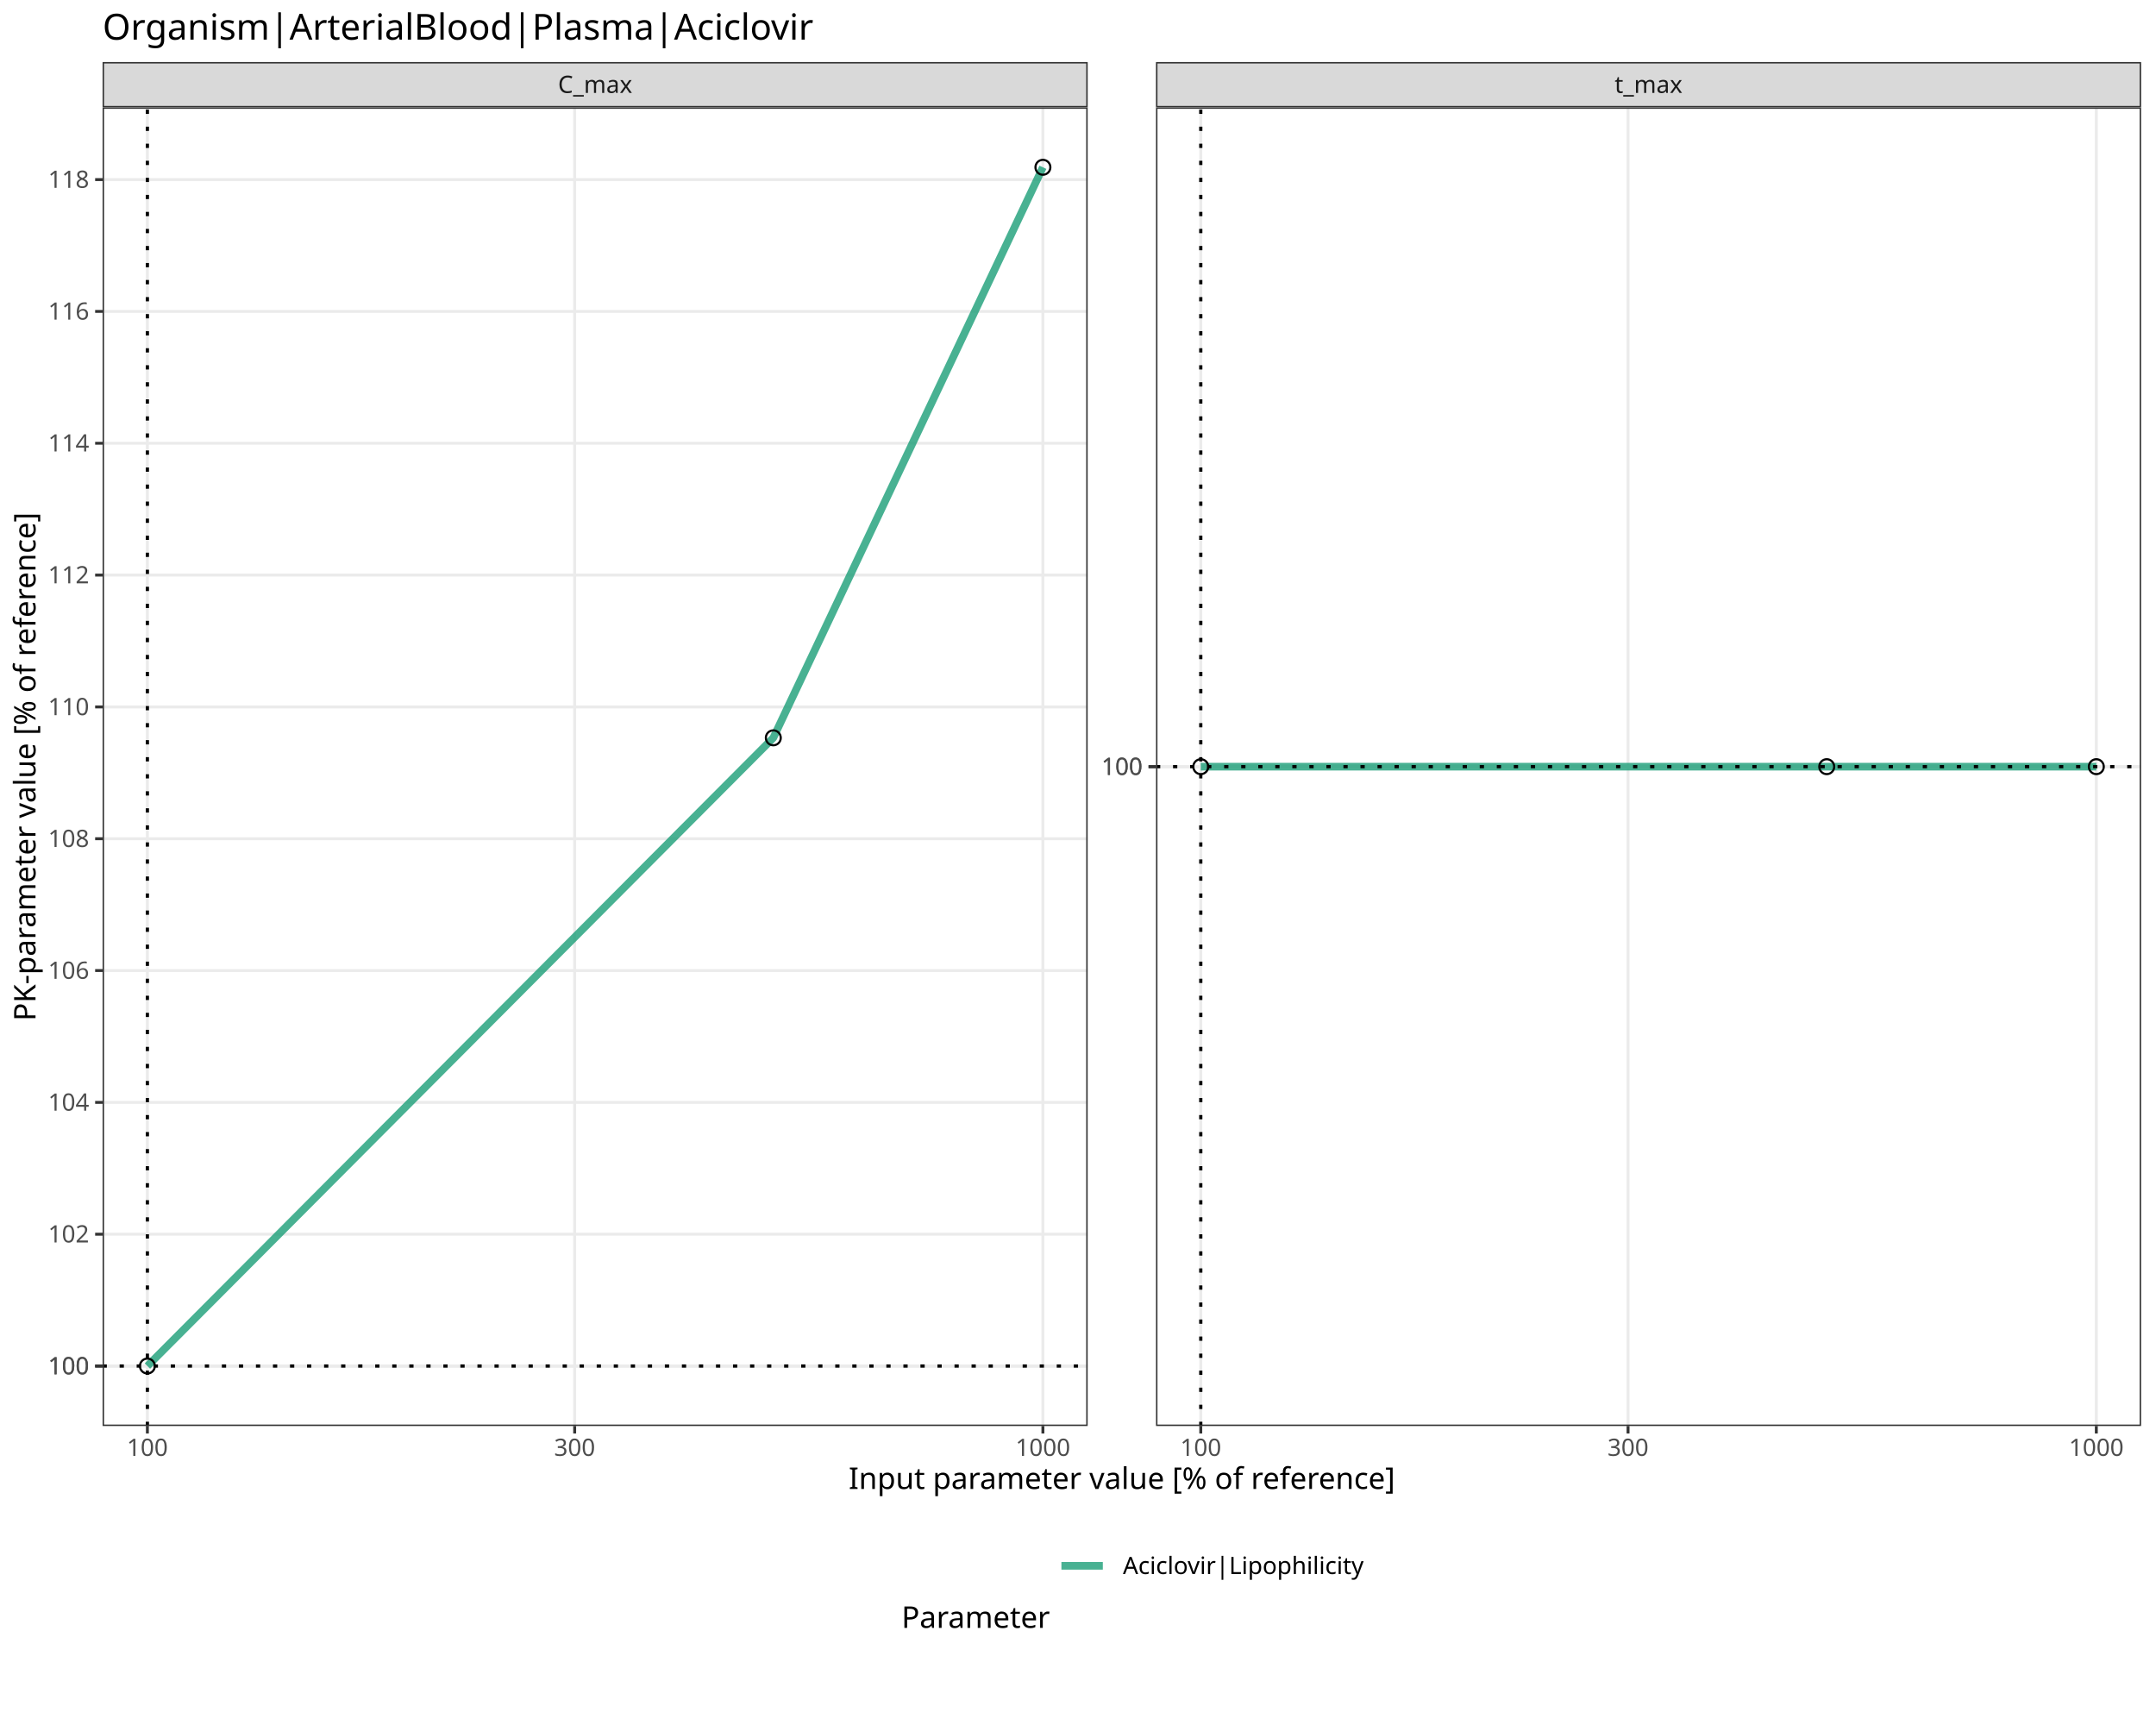
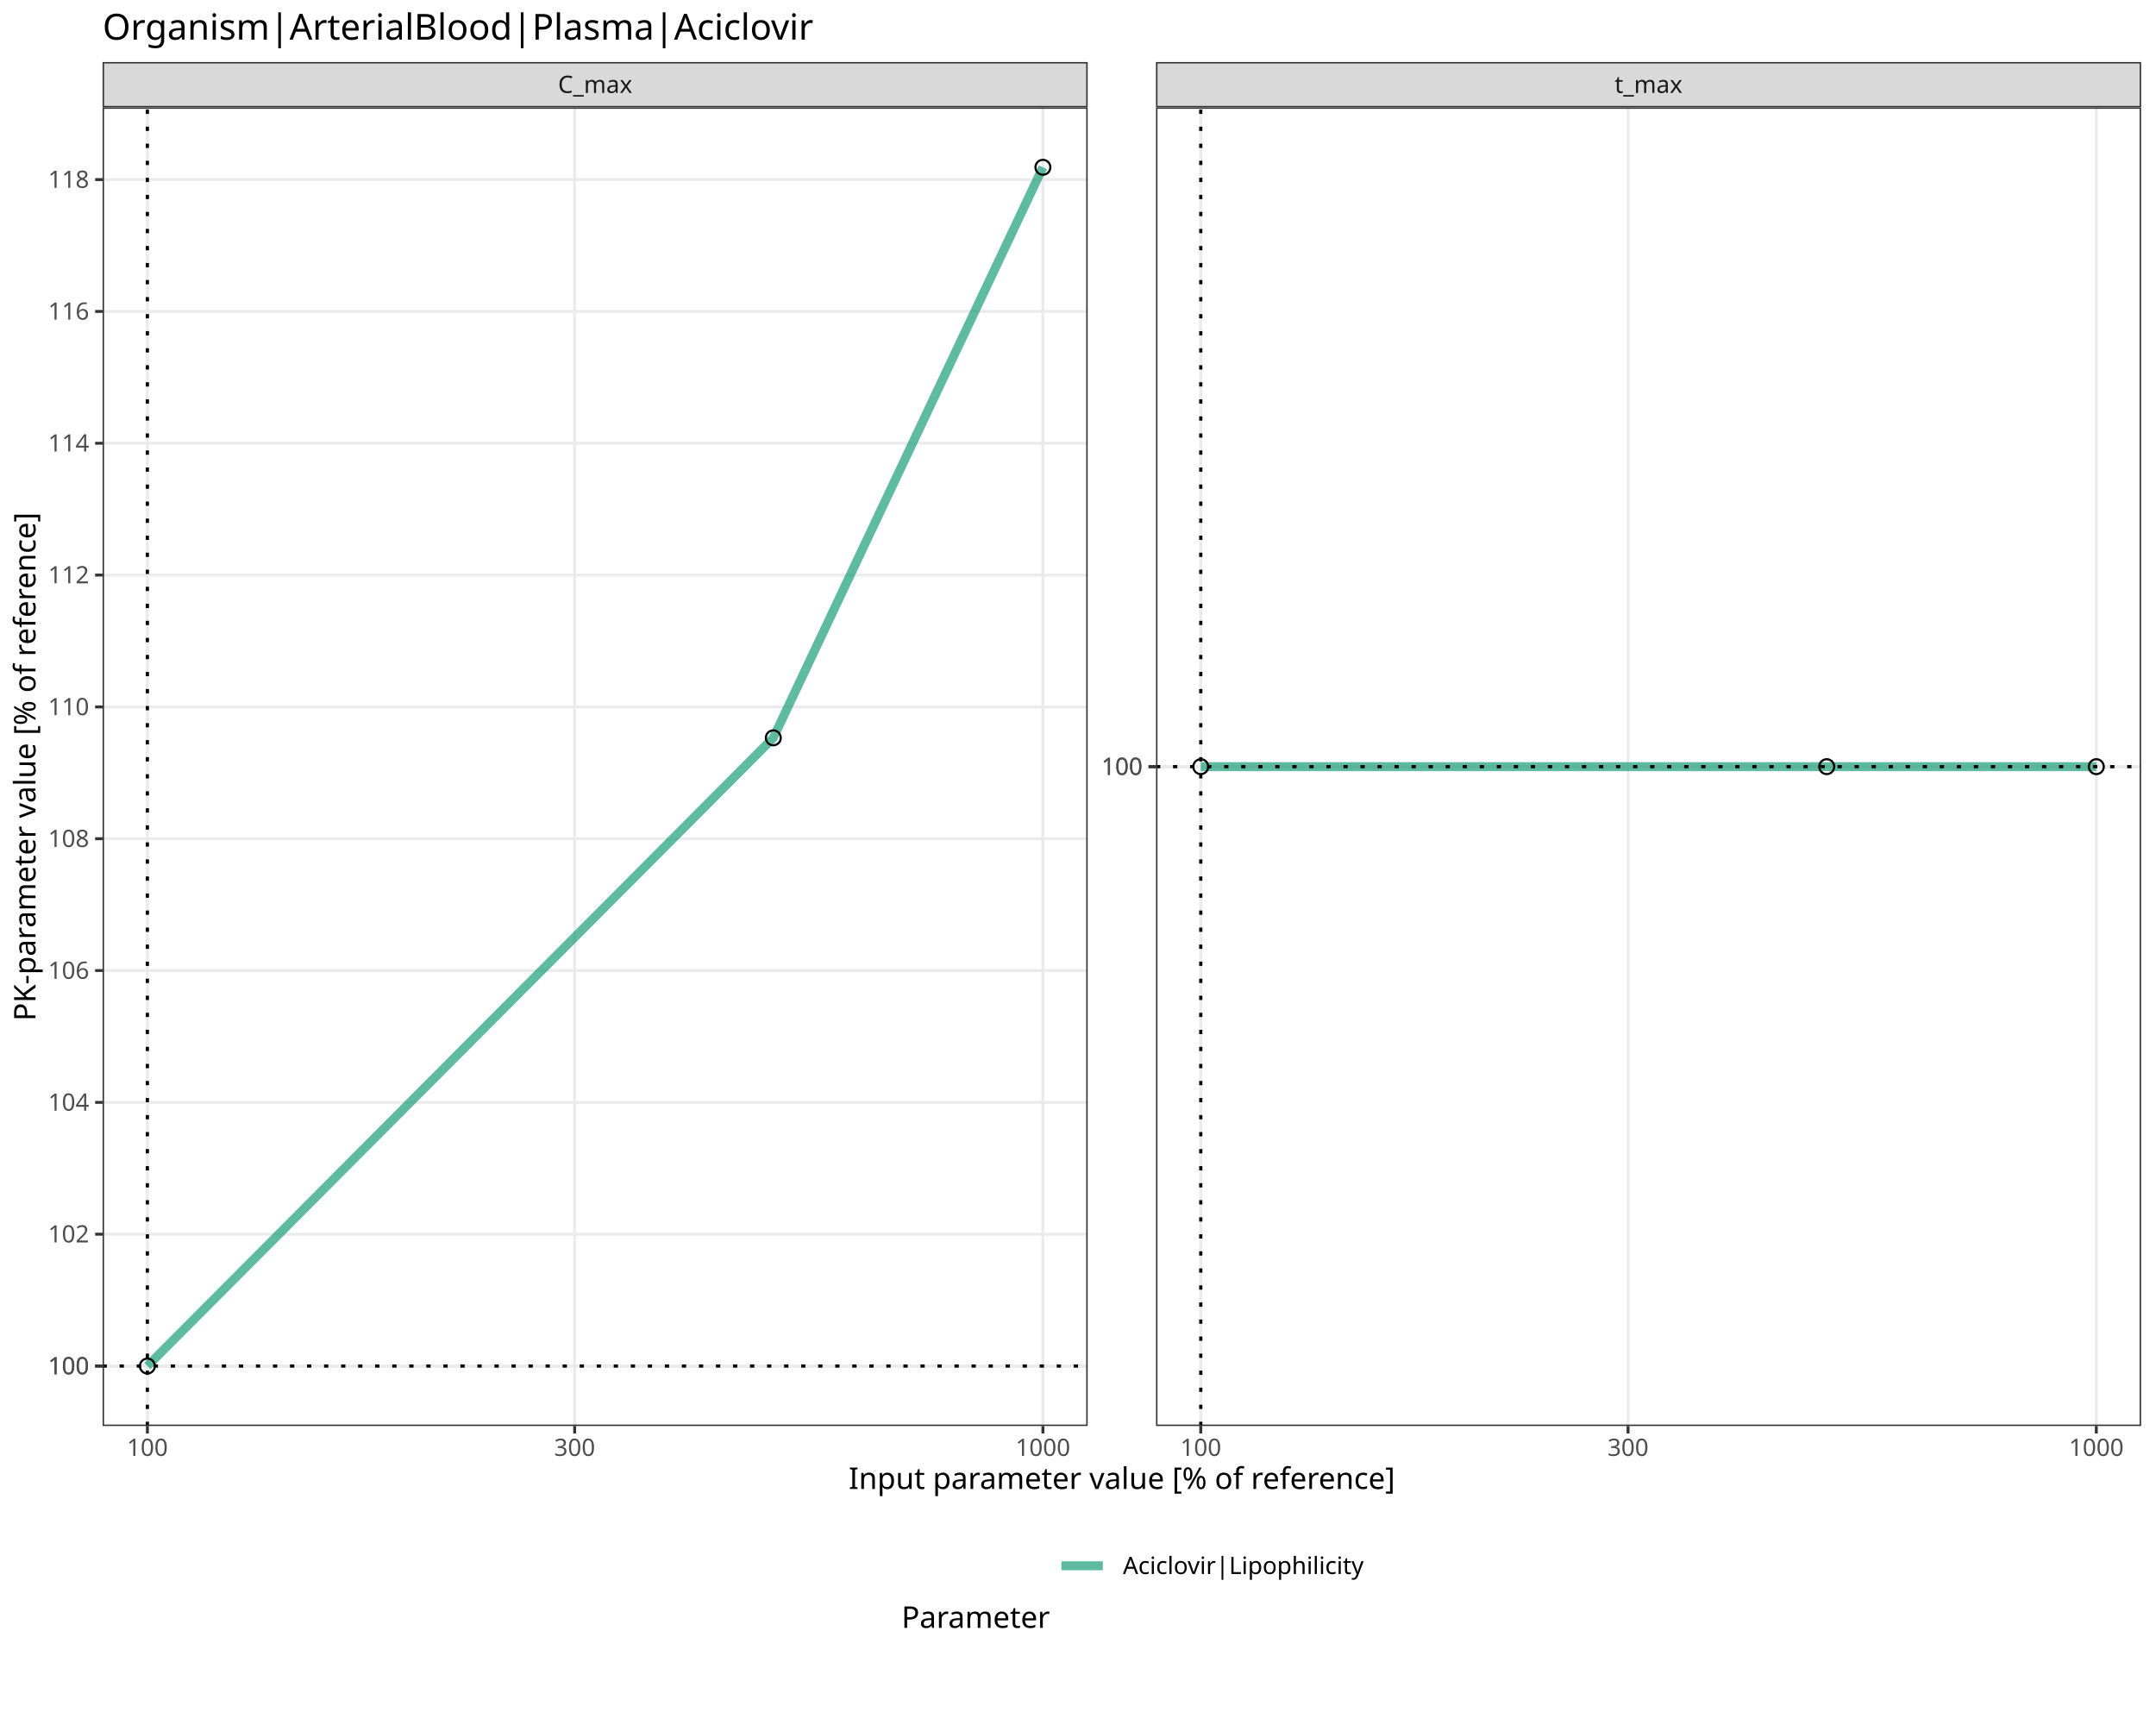
<svg xmlns="http://www.w3.org/2000/svg" class="svglite" data-engine-version="2.0" width="720.00pt" height="576.00pt" viewBox="0 0 720.00 576.00">
  <defs>
    <style type="text/css">
    .svglite line, .svglite polyline, .svglite polygon, .svglite path, .svglite rect, .svglite circle {
      fill: none;
      stroke: #000000;
      stroke-linecap: round;
      stroke-linejoin: round;
      stroke-miterlimit: 10.00;
    }
  </style>
  </defs>
  <rect width="100%" height="100%" style="stroke: none; fill: #FFFFFF;" />
  <defs>
    <clipPath id="cpMC4wMHw3MjAuMDB8MC4wMHw1NzYuMDA=">
      <rect x="0.00" y="0.00" width="720.00" height="576.00" />
    </clipPath>
  </defs>
  <g clip-path="url(#cpMC4wMHw3MjAuMDB8MC4wMHw1NzYuMDA=)">
    <rect x="0" y="0.00" width="720.00" height="576.00" style="stroke-width: 0.97; stroke: #FFFFFF; fill: #FFFFFF;" />
  </g>
  <defs>
    <clipPath id="cpMzQuMjZ8MzYzLjIzfDM1Ljg1fDQ3Ni4xNg==">
      <rect x="34.26" y="35.85" width="328.97" height="440.31" />
    </clipPath>
  </defs>
  <g clip-path="url(#cpMzQuMjZ8MzYzLjIzfDM1Ljg1fDQ3Ni4xNg==)">
    <rect x="34.26" y="35.85" width="328.97" height="440.31" style="stroke-width: 0.97; stroke: none; fill: #FFFFFF;" />
    <polyline points="34.26,456.14 363.23,456.14 " style="stroke-width: 0.97; stroke: #EBEBEB; stroke-linecap: butt;" />
    <polyline points="34.26,456.14 363.23,456.14 " style="stroke-width: 0.97; stroke: #EBEBEB; stroke-linecap: butt;" />
    <polyline points="34.26,412.12 363.23,412.12 " style="stroke-width: 0.97; stroke: #EBEBEB; stroke-linecap: butt;" />
    <polyline points="34.26,368.10 363.23,368.10 " style="stroke-width: 0.97; stroke: #EBEBEB; stroke-linecap: butt;" />
    <polyline points="34.26,324.08 363.23,324.08 " style="stroke-width: 0.97; stroke: #EBEBEB; stroke-linecap: butt;" />
    <polyline points="34.26,280.06 363.23,280.06 " style="stroke-width: 0.97; stroke: #EBEBEB; stroke-linecap: butt;" />
    <polyline points="34.26,236.05 363.23,236.05 " style="stroke-width: 0.97; stroke: #EBEBEB; stroke-linecap: butt;" />
    <polyline points="34.26,192.03 363.23,192.03 " style="stroke-width: 0.97; stroke: #EBEBEB; stroke-linecap: butt;" />
    <polyline points="34.26,148.01 363.23,148.01 " style="stroke-width: 0.97; stroke: #EBEBEB; stroke-linecap: butt;" />
    <polyline points="34.26,103.99 363.23,103.99 " style="stroke-width: 0.97; stroke: #EBEBEB; stroke-linecap: butt;" />
    <polyline points="34.26,59.97 363.23,59.97 " style="stroke-width: 0.97; stroke: #EBEBEB; stroke-linecap: butt;" />
    <polyline points="49.22,476.16 49.22,35.85 " style="stroke-width: 0.97; stroke: #EBEBEB; stroke-linecap: butt;" />
    <polyline points="191.91,476.16 191.91,35.85 " style="stroke-width: 0.97; stroke: #EBEBEB; stroke-linecap: butt;" />
    <polyline points="348.28,476.16 348.28,35.85 " style="stroke-width: 0.97; stroke: #EBEBEB; stroke-linecap: butt;" />
-     <polyline points="49.22,456.14 258.25,246.37 348.28,55.86 " style="stroke-width: 2.56; stroke: #1B9E77; stroke-opacity: 0.80; stroke-linecap: butt;" />
+     <polyline points="49.22,456.14 258.25,246.37 348.28,55.86 " style="stroke-width: 2.99; stroke: #1B9E77; stroke-opacity: 0.70; stroke-linecap: butt;" />
    <circle cx="49.22" cy="456.14" r="2.49" style="stroke-width: 0.71;" />
    <circle cx="258.25" cy="246.37" r="2.49" style="stroke-width: 0.71;" />
    <circle cx="348.28" cy="55.86" r="2.49" style="stroke-width: 0.71;" />
    <line x1="34.26" y1="456.14" x2="363.23" y2="456.14" style="stroke-width: 1.07; stroke-dasharray: 1.42,4.27; stroke-linecap: butt;" />
    <line x1="49.22" y1="476.16" x2="49.22" y2="35.85" style="stroke-width: 1.07; stroke-dasharray: 1.42,4.27; stroke-linecap: butt;" />
    <rect x="34.26" y="35.85" width="328.97" height="440.31" style="stroke-width: 0.97; stroke: #333333;" />
  </g>
  <g clip-path="url(#cpMC4wMHw3MjAuMDB8MC4wMHw1NzYuMDA=)">
</g>
  <defs>
    <clipPath id="cpMzg2LjA1fDcxNS4wMnwzNS44NXw0NzYuMTY=">
      <rect x="386.05" y="35.85" width="328.97" height="440.31" />
    </clipPath>
  </defs>
  <g clip-path="url(#cpMzg2LjA1fDcxNS4wMnwzNS44NXw0NzYuMTY=)">
    <rect x="386.05" y="35.85" width="328.97" height="440.31" style="stroke-width: 0.97; stroke: none; fill: #FFFFFF;" />
    <polyline points="386.05,256.00 715.02,256.00 " style="stroke-width: 0.97; stroke: #EBEBEB; stroke-linecap: butt;" />
    <polyline points="386.05,256.00 715.02,256.00 " style="stroke-width: 0.97; stroke: #EBEBEB; stroke-linecap: butt;" />
    <polyline points="401.00,476.16 401.00,35.85 " style="stroke-width: 0.97; stroke: #EBEBEB; stroke-linecap: butt;" />
    <polyline points="543.69,476.16 543.69,35.85 " style="stroke-width: 0.97; stroke: #EBEBEB; stroke-linecap: butt;" />
    <polyline points="700.07,476.16 700.07,35.85 " style="stroke-width: 0.97; stroke: #EBEBEB; stroke-linecap: butt;" />
-     <polyline points="401.00,256.00 610.04,256.00 700.07,256.00 " style="stroke-width: 2.56; stroke: #1B9E77; stroke-opacity: 0.80; stroke-linecap: butt;" />
+     <polyline points="401.00,256.00 610.04,256.00 700.07,256.00 " style="stroke-width: 2.99; stroke: #1B9E77; stroke-opacity: 0.70; stroke-linecap: butt;" />
    <circle cx="401.00" cy="256.00" r="2.49" style="stroke-width: 0.71;" />
    <circle cx="610.04" cy="256.00" r="2.49" style="stroke-width: 0.71;" />
    <circle cx="700.07" cy="256.00" r="2.49" style="stroke-width: 0.71;" />
    <line x1="386.05" y1="256.00" x2="715.02" y2="256.00" style="stroke-width: 1.07; stroke-dasharray: 1.42,4.27; stroke-linecap: butt;" />
    <line x1="401.00" y1="476.16" x2="401.00" y2="35.85" style="stroke-width: 1.07; stroke-dasharray: 1.42,4.27; stroke-linecap: butt;" />
    <rect x="386.05" y="35.85" width="328.97" height="440.31" style="stroke-width: 0.97; stroke: #333333;" />
  </g>
  <g clip-path="url(#cpMC4wMHw3MjAuMDB8MC4wMHw1NzYuMDA=)">
</g>
  <defs>
    <clipPath id="cpMzQuMjZ8MzYzLjIzfDIwLjcxfDM1Ljg1">
      <rect x="34.26" y="20.71" width="328.97" height="15.14" />
    </clipPath>
  </defs>
  <g clip-path="url(#cpMzQuMjZ8MzYzLjIzfDIwLjcxfDM1Ljg1)">
    <rect x="34.26" y="20.71" width="328.97" height="15.14" style="stroke-width: 0.97; stroke: #333333; fill: #D9D9D9;" />
    <text x="198.75" y="31.03" text-anchor="middle" style="font-size: 8.00px; fill: #1A1A1A; font-family: sans;" textLength="25.35px" lengthAdjust="spacingAndGlyphs">C_max</text>
  </g>
  <g clip-path="url(#cpMC4wMHw3MjAuMDB8MC4wMHw1NzYuMDA=)">
</g>
  <defs>
    <clipPath id="cpMzg2LjA1fDcxNS4wMnwyMC43MXwzNS44NQ==">
      <rect x="386.05" y="20.71" width="328.97" height="15.14" />
    </clipPath>
  </defs>
  <g clip-path="url(#cpMzg2LjA1fDcxNS4wMnwyMC43MXwzNS44NQ==)">
    <rect x="386.05" y="20.71" width="328.97" height="15.14" style="stroke-width: 0.97; stroke: #333333; fill: #D9D9D9;" />
    <text x="550.53" y="31.03" text-anchor="middle" style="font-size: 8.00px; fill: #1A1A1A; font-family: sans;" textLength="21.79px" lengthAdjust="spacingAndGlyphs">t_max</text>
  </g>
  <g clip-path="url(#cpMC4wMHw3MjAuMDB8MC4wMHw1NzYuMDA=)">
    <polyline points="49.22,478.65 49.22,476.16 " style="stroke-width: 0.97; stroke: #333333; stroke-linecap: butt;" />
    <polyline points="191.91,478.65 191.91,476.16 " style="stroke-width: 0.97; stroke: #333333; stroke-linecap: butt;" />
    <polyline points="348.28,478.65 348.28,476.16 " style="stroke-width: 0.97; stroke: #333333; stroke-linecap: butt;" />
    <text x="49.22" y="486.14" text-anchor="middle" style="font-size: 8.00px; fill: #4D4D4D; font-family: sans;" textLength="13.35px" lengthAdjust="spacingAndGlyphs">100</text>
    <text x="191.91" y="486.14" text-anchor="middle" style="font-size: 8.00px; fill: #4D4D4D; font-family: sans;" textLength="13.35px" lengthAdjust="spacingAndGlyphs">300</text>
    <text x="348.28" y="486.14" text-anchor="middle" style="font-size: 8.00px; fill: #4D4D4D; font-family: sans;" textLength="17.80px" lengthAdjust="spacingAndGlyphs">1000</text>
    <polyline points="401.00,478.65 401.00,476.16 " style="stroke-width: 0.97; stroke: #333333; stroke-linecap: butt;" />
    <polyline points="543.69,478.65 543.69,476.16 " style="stroke-width: 0.97; stroke: #333333; stroke-linecap: butt;" />
    <polyline points="700.07,478.65 700.07,476.16 " style="stroke-width: 0.97; stroke: #333333; stroke-linecap: butt;" />
    <text x="401.00" y="486.14" text-anchor="middle" style="font-size: 8.00px; fill: #4D4D4D; font-family: sans;" textLength="13.35px" lengthAdjust="spacingAndGlyphs">100</text>
    <text x="543.69" y="486.14" text-anchor="middle" style="font-size: 8.00px; fill: #4D4D4D; font-family: sans;" textLength="13.35px" lengthAdjust="spacingAndGlyphs">300</text>
    <text x="700.07" y="486.14" text-anchor="middle" style="font-size: 8.00px; fill: #4D4D4D; font-family: sans;" textLength="17.80px" lengthAdjust="spacingAndGlyphs">1000</text>
    <text x="381.56" y="258.75" text-anchor="end" style="font-size: 8.00px; fill: #4D4D4D; font-family: sans;" textLength="13.35px" lengthAdjust="spacingAndGlyphs">100</text>
    <text x="381.56" y="258.75" text-anchor="end" style="font-size: 8.00px; fill: #4D4D4D; font-family: sans;" textLength="13.35px" lengthAdjust="spacingAndGlyphs">100</text>
    <polyline points="383.56,256.00 386.05,256.00 " style="stroke-width: 0.97; stroke: #333333; stroke-linecap: butt;" />
    <polyline points="383.56,256.00 386.05,256.00 " style="stroke-width: 0.97; stroke: #333333; stroke-linecap: butt;" />
    <text x="29.78" y="458.89" text-anchor="end" style="font-size: 8.00px; fill: #4D4D4D; font-family: sans;" textLength="13.35px" lengthAdjust="spacingAndGlyphs">100</text>
    <text x="29.78" y="458.89" text-anchor="end" style="font-size: 8.00px; fill: #4D4D4D; font-family: sans;" textLength="13.35px" lengthAdjust="spacingAndGlyphs">100</text>
    <text x="29.78" y="414.87" text-anchor="end" style="font-size: 8.00px; fill: #4D4D4D; font-family: sans;" textLength="13.35px" lengthAdjust="spacingAndGlyphs">102</text>
    <text x="29.78" y="370.86" text-anchor="end" style="font-size: 8.00px; fill: #4D4D4D; font-family: sans;" textLength="13.35px" lengthAdjust="spacingAndGlyphs">104</text>
    <text x="29.78" y="326.84" text-anchor="end" style="font-size: 8.00px; fill: #4D4D4D; font-family: sans;" textLength="13.35px" lengthAdjust="spacingAndGlyphs">106</text>
    <text x="29.78" y="282.82" text-anchor="end" style="font-size: 8.00px; fill: #4D4D4D; font-family: sans;" textLength="13.35px" lengthAdjust="spacingAndGlyphs">108</text>
    <text x="29.78" y="238.80" text-anchor="end" style="font-size: 8.00px; fill: #4D4D4D; font-family: sans;" textLength="13.35px" lengthAdjust="spacingAndGlyphs">110</text>
    <text x="29.78" y="194.78" text-anchor="end" style="font-size: 8.00px; fill: #4D4D4D; font-family: sans;" textLength="13.35px" lengthAdjust="spacingAndGlyphs">112</text>
    <text x="29.78" y="150.76" text-anchor="end" style="font-size: 8.00px; fill: #4D4D4D; font-family: sans;" textLength="13.35px" lengthAdjust="spacingAndGlyphs">114</text>
    <text x="29.78" y="106.74" text-anchor="end" style="font-size: 8.00px; fill: #4D4D4D; font-family: sans;" textLength="13.35px" lengthAdjust="spacingAndGlyphs">116</text>
    <text x="29.78" y="62.72" text-anchor="end" style="font-size: 8.00px; fill: #4D4D4D; font-family: sans;" textLength="13.35px" lengthAdjust="spacingAndGlyphs">118</text>
    <polyline points="31.77,456.14 34.26,456.14 " style="stroke-width: 0.97; stroke: #333333; stroke-linecap: butt;" />
    <polyline points="31.77,456.14 34.26,456.14 " style="stroke-width: 0.97; stroke: #333333; stroke-linecap: butt;" />
    <polyline points="31.77,412.12 34.26,412.12 " style="stroke-width: 0.97; stroke: #333333; stroke-linecap: butt;" />
    <polyline points="31.77,368.10 34.26,368.10 " style="stroke-width: 0.97; stroke: #333333; stroke-linecap: butt;" />
    <polyline points="31.77,324.08 34.26,324.08 " style="stroke-width: 0.97; stroke: #333333; stroke-linecap: butt;" />
    <polyline points="31.77,280.06 34.26,280.06 " style="stroke-width: 0.97; stroke: #333333; stroke-linecap: butt;" />
    <polyline points="31.77,236.05 34.26,236.05 " style="stroke-width: 0.97; stroke: #333333; stroke-linecap: butt;" />
    <polyline points="31.77,192.03 34.26,192.03 " style="stroke-width: 0.97; stroke: #333333; stroke-linecap: butt;" />
    <polyline points="31.77,148.01 34.26,148.01 " style="stroke-width: 0.97; stroke: #333333; stroke-linecap: butt;" />
    <polyline points="31.77,103.99 34.26,103.99 " style="stroke-width: 0.97; stroke: #333333; stroke-linecap: butt;" />
    <polyline points="31.77,59.97 34.26,59.97 " style="stroke-width: 0.97; stroke: #333333; stroke-linecap: butt;" />
    <text x="374.64" y="497.18" text-anchor="middle" style="font-size: 10.00px; font-family: sans;" textLength="170.66px" lengthAdjust="spacingAndGlyphs">Input parameter value [% of reference]</text>
    <text transform="translate(11.86,256.00) rotate(-90)" text-anchor="middle" style="font-size: 10.00px; font-family: sans;" textLength="162.32px" lengthAdjust="spacingAndGlyphs">PK-parameter value [% of reference]</text>
    <rect x="296.08" y="509.22" width="157.12" height="61.80" style="stroke-width: 0.97; stroke: none; fill: #FFFFFF;" />
    <text x="301.06" y="543.56" style="font-size: 10.00px; font-family: sans;" textLength="46.69px" lengthAdjust="spacingAndGlyphs">Parameter</text>
    <rect x="352.73" y="514.20" width="17.28" height="17.28" style="stroke-width: 0.97; stroke: none; fill: #FFFFFF;" />
-     <line x1="354.46" y1="522.84" x2="368.29" y2="522.84" style="stroke-width: 2.56; stroke: #1B9E77; stroke-opacity: 0.80; stroke-linecap: butt;" />
+     <line x1="354.46" y1="522.84" x2="368.29" y2="522.84" style="stroke-width: 2.99; stroke: #1B9E77; stroke-opacity: 0.70; stroke-linecap: butt;" />
    <text x="375.00" y="525.59" style="font-size: 8.00px; font-family: sans;" textLength="73.22px" lengthAdjust="spacingAndGlyphs">Aciclovir|Lipophilicity</text>
    <text x="34.26" y="13.24" style="font-size: 12.00px; font-family: sans;" textLength="214.79px" lengthAdjust="spacingAndGlyphs">Organism|ArterialBlood|Plasma|Aciclovir</text>
  </g>
</svg>
